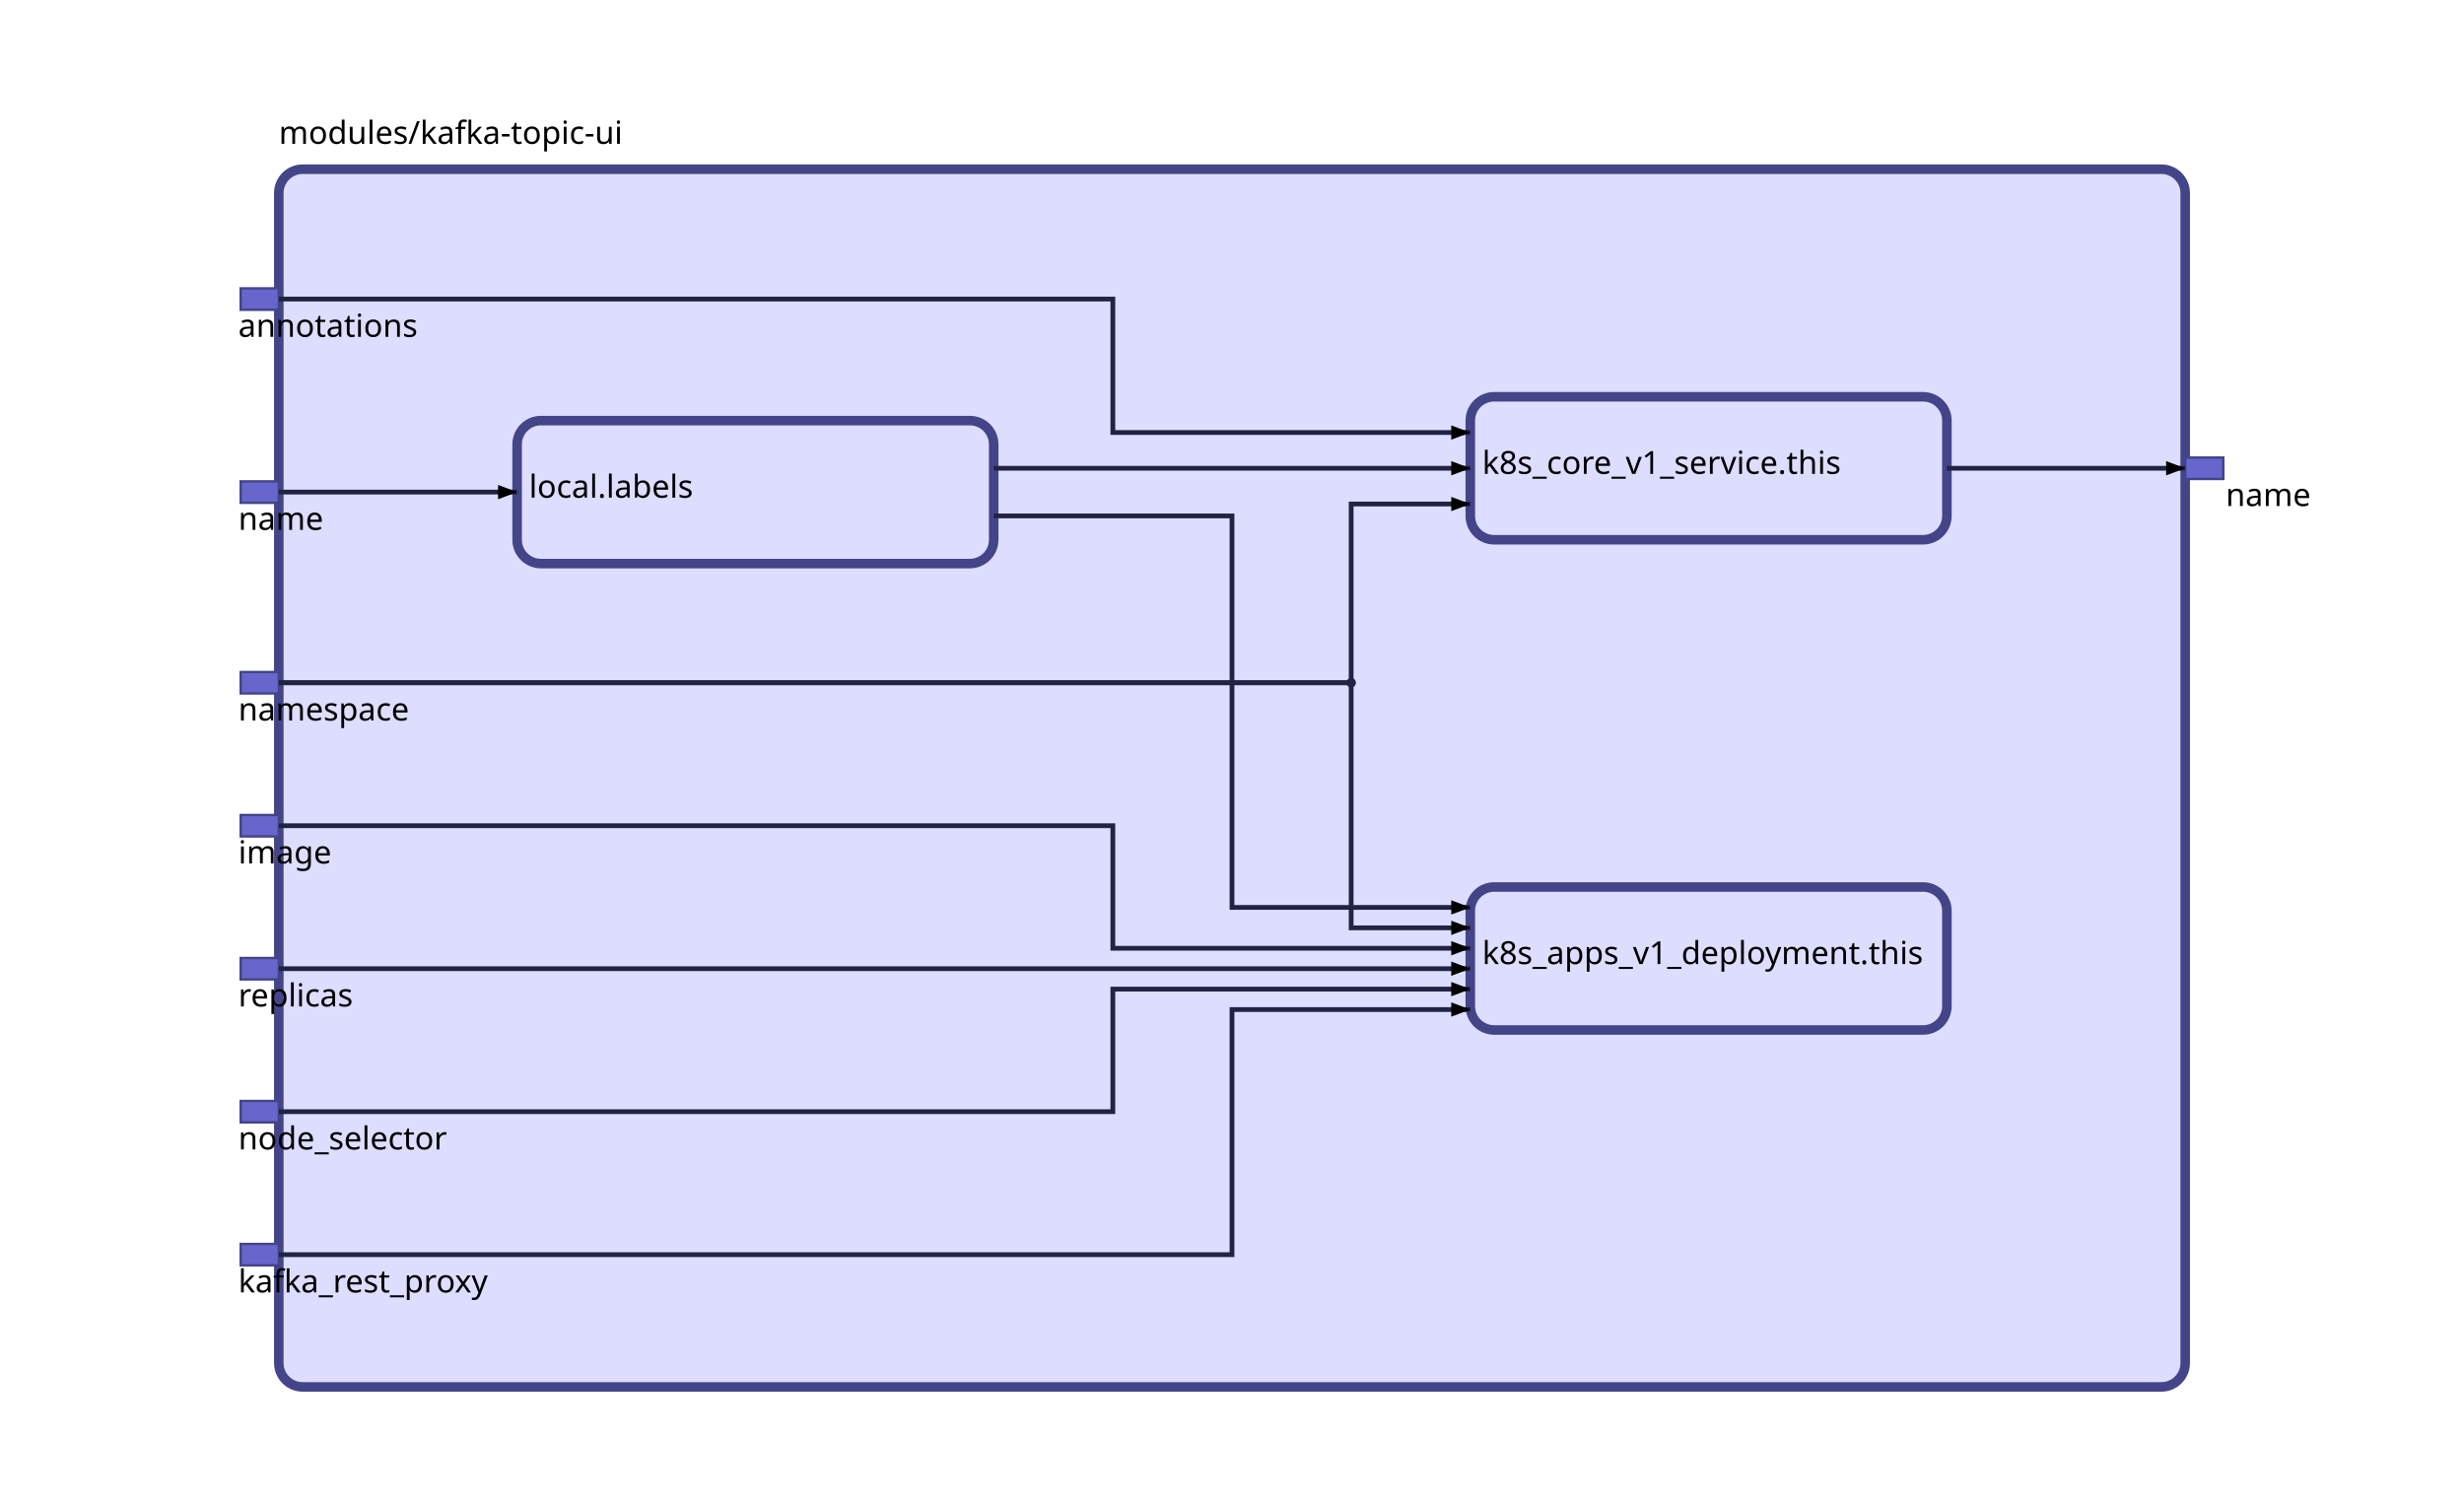
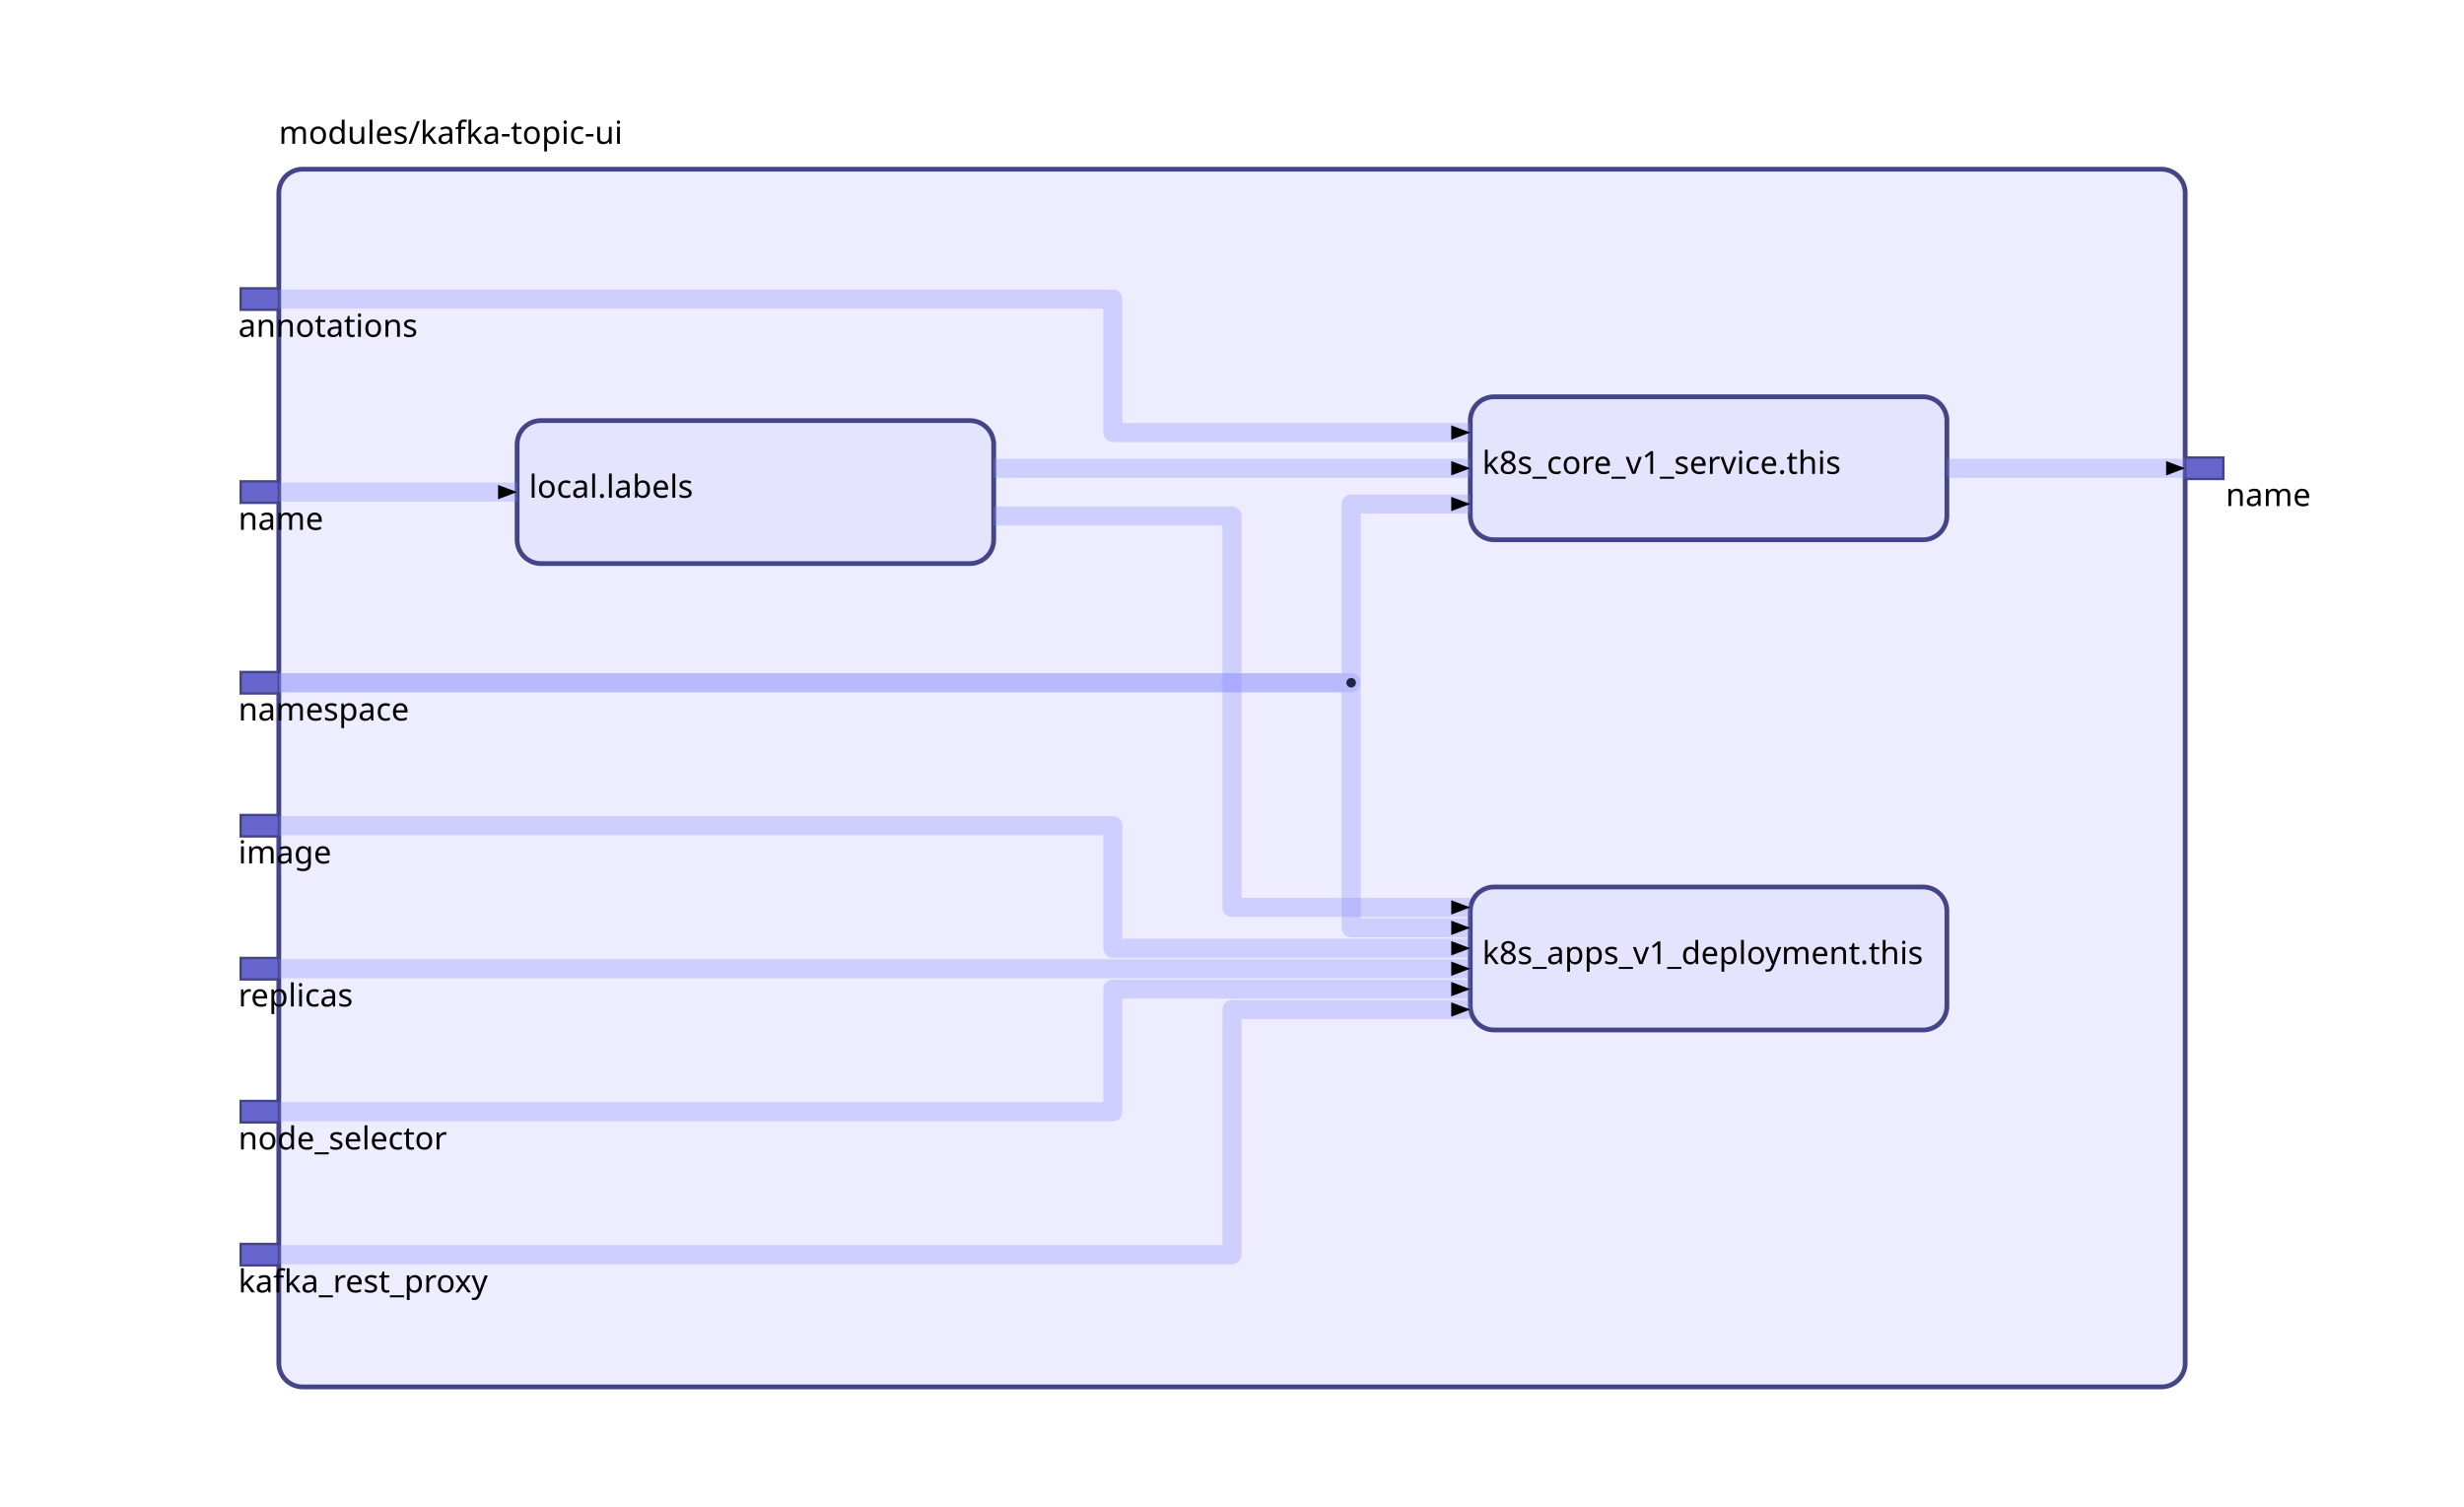
<svg xmlns="http://www.w3.org/2000/svg" id="sprotty_1" class="sprotty-graph sprotty" tabindex="1002" viewBox="0 0 1034 632">
-   <style>.elknode {
+   <style>
+ .elknode {
    stroke: #448;
-     stroke-width: 4;
+     stroke-width: 2;
    fill: #ddf;
+     fill-opacity: 0.5;
}

.elkport {
    stroke: #448;
    stroke-width: 1;
    fill: #66c;
}

.elkedge {
    fill: none;
-     stroke: #224;
-     stroke-width: 2;
-     pointer-events: stroke;
- }
- 
- .elkedge:hover {
    stroke: #88f;
    stroke-width: 8;
+     stroke-opacity: 0.3;
+     pointer-events: stroke;
+     stroke-linejoin: round;
+ }
+ 
+ .elkedge:hover {
+     stroke: #448;
+     stroke-width: 8;
+     stroke-opacity: 1;
    stroke-dasharray: 16px;
    stroke-dashoffset: 32px;
    animation: stroke 0.5s linear infinite;
}

@keyframes stroke {
    to {
        stroke-dashoffset: 0;
    }
}

.elkedge.arrow {
    fill: #336;
}

.elklabel {
    stroke-width: 0;
    stroke: #000;
    fill: #000;
    font-family: sans-serif;
    font-size: 10pt;
    dominant-baseline: hanging;
}

.elklabel:hover {
    font-size: 24pt;
}

.elkjunction {
    stroke: none;
    fill: #224;
}

.selected &gt; rect {
    stroke-width: 3;
}

.mouseover {
    stroke: #88f;
}
/*
 * Copyright (C) 2017 TypeFox and others.
 *
 * Licensed under the Apache License, Version 2.0 (the "License"); you may not use this file except in compliance with the License.
 * You may obtain a copy of the License at http://www.apache.org/licenses/LICENSE-2.0
 */

.sprotty {
    padding: 0px;
    font-family: "Helvetica Neue", Helvetica, Arial, sans-serif;
}

.sprotty-hidden {
    display: block;
    position: absolute;
    width: 0px;
    height: 0px;
}

.sprotty-popup {
    font-family: "Helvetica Neue", Helvetica, Arial, sans-serif;
    position: absolute;
    background: white;
    border-radius: 5px;
    border: 1px solid;
    max-width: 400px;
    min-width: 100px;
}

.sprotty-popup &gt; div {
    margin: 10px;
}

.sprotty-popup-closed {
    display: none;
}
</style>
  <g transform="scale(1) translate(0,0)">
    <g id="sprotty_3" transform="translate(117, 71)" opacity="1">
      <rect class="elknode" x="0" y="0" rx="10" width="800" height="511" />
      <g id="sprotty_5" transform="translate(500, 301.2143)" opacity="1">
        <rect class="elknode" x="0" y="0" rx="10" width="200" height="60" />
        <text id="sprotty_6" class="elklabel" transform="translate(5, 22) translate(0, 0)" opacity="1">k8s_apps_v1_deployment.this</text>
      </g>
      <g id="sprotty_7" transform="translate(500, 95.5)" opacity="1">
        <rect class="elknode" x="0" y="0" rx="10" width="200" height="60" />
        <text id="sprotty_8" class="elklabel" transform="translate(5, 22) translate(0, 0)" opacity="1">k8s_core_v1_service.this</text>
      </g>
      <g id="sprotty_9" transform="translate(100, 105.5)" opacity="1">
        <rect class="elknode" x="0" y="0" rx="10" width="200" height="60" />
        <text id="sprotty_10" class="elklabel" transform="translate(5, 22) translate(0, 0)" opacity="1">local.labels</text>
      </g>
      <g id="sprotty_12" transform="translate(-16, 271)" opacity="1">
        <rect class="elkport" x="0" y="0" width="16" height="9" />
        <text id="sprotty_13" class="elklabel" transform="translate(-1, 10) translate(0, 0)" opacity="1">image</text>
      </g>
      <g id="sprotty_15" transform="translate(-16, 451)" opacity="1">
        <rect class="elkport" x="0" y="0" width="16" height="9" />
        <text id="sprotty_16" class="elklabel" transform="translate(-1, 10) translate(0, 0)" opacity="1">kafka_rest_proxy</text>
      </g>
      <g id="sprotty_18" transform="translate(-16, 211)" opacity="1">
        <rect class="elkport" x="0" y="0" width="16" height="9" />
        <text id="sprotty_19" class="elklabel" transform="translate(-1, 10) translate(0, 0)" opacity="1">namespace</text>
      </g>
      <g id="sprotty_21" transform="translate(-16, 391)" opacity="1">
        <rect class="elkport" x="0" y="0" width="16" height="9" />
        <text id="sprotty_22" class="elklabel" transform="translate(-1, 10) translate(0, 0)" opacity="1">node_selector</text>
      </g>
      <g id="sprotty_24" transform="translate(-16, 331)" opacity="1">
        <rect class="elkport" x="0" y="0" width="16" height="9" />
        <text id="sprotty_25" class="elklabel" transform="translate(-1, 10) translate(0, 0)" opacity="1">replicas</text>
      </g>
      <g id="sprotty_28" transform="translate(-16, 50)" opacity="1">
        <rect class="elkport" x="0" y="0" width="16" height="9" />
        <text id="sprotty_29" class="elklabel" transform="translate(-1, 10) translate(0, 0)" opacity="1">annotations</text>
      </g>
      <g id="sprotty_32" transform="translate(-16, 131)" opacity="1">
        <rect class="elkport" x="0" y="0" width="16" height="9" />
        <text id="sprotty_33" class="elklabel" transform="translate(-1, 10) translate(0, 0)" opacity="1">name</text>
      </g>
      <g id="sprotty_35" transform="translate(800, 121)" opacity="1">
        <rect class="elkport" x="0" y="0" width="16" height="9" />
        <text id="sprotty_36" class="elklabel" transform="translate(17, 10) translate(0, 0)" opacity="1">name</text>
      </g>
      <text id="sprotty_4" class="elklabel" transform="translate(0, -21) translate(0, 0)" opacity="1">modules/kafka-topic-ui</text>
      <g id="sprotty_11" class="sprotty-edge" opacity="1">
        <path class="elkedge" d="M 300,145.5 L 400,145.5 L 400,309.786 L 500,309.786" />
        <path class="edge arrow" d="M 0,0 L 8,-3 L 8,3 Z" transform="rotate(180 500 309.7857) translate(500 309.7857)" />
      </g>
      <g id="sprotty_14" class="sprotty-edge" opacity="1">
        <path class="elkedge" d="M 0,275.5 L 350,275.5 L 350,326.929 L 500,326.929" />
        <path class="edge arrow" d="M 0,0 L 8,-3 L 8,3 Z" transform="rotate(180 500 326.9286) translate(500 326.9286)" />
      </g>
      <g id="sprotty_17" class="sprotty-edge" opacity="1">
        <path class="elkedge" d="M 0,455.5 L 400,455.5 L 400,352.643 L 500,352.643" />
        <path class="edge arrow" d="M 0,0 L 8,-3 L 8,3 Z" transform="rotate(180 500 352.6429) translate(500 352.6429)" />
      </g>
      <g id="sprotty_20" class="sprotty-edge" opacity="1">
        <path class="elkedge" d="M 0,215.5 L 450,215.5 L 450,318.357 L 500,318.357" />
        <path class="edge arrow" d="M 0,0 L 8,-3 L 8,3 Z" transform="rotate(180 500 318.3571) translate(500 318.3571)" />
      </g>
      <g id="sprotty_23" class="sprotty-edge" opacity="1">
        <path class="elkedge" d="M 0,395.5 L 350,395.5 L 350,344.071 L 500,344.071" />
        <path class="edge arrow" d="M 0,0 L 8,-3 L 8,3 Z" transform="rotate(180 500 344.0714) translate(500 344.0714)" />
      </g>
      <g id="sprotty_26" class="sprotty-edge" opacity="1">
        <path class="elkedge" d="M 0,335.5 L 500,335.5" />
        <path class="edge arrow" d="M 0,0 L 8,-3 L 8,3 Z" transform="rotate(180 500 335.5) translate(500 335.5)" />
      </g>
      <g id="sprotty_27" class="sprotty-edge" opacity="1">
        <path class="elkedge" d="M 300,125.5 L 500,125.5" />
        <path class="edge arrow" d="M 0,0 L 8,-3 L 8,3 Z" transform="rotate(180 500 125.5) translate(500 125.5)" />
      </g>
      <g id="sprotty_30" class="sprotty-edge" opacity="1">
        <path class="elkedge" d="M 0,54.5 L 350,54.5 L 350,110.5 L 500,110.5" />
        <path class="edge arrow" d="M 0,0 L 8,-3 L 8,3 Z" transform="rotate(180 500 110.5) translate(500 110.5)" />
      </g>
      <g id="sprotty_31" class="sprotty-edge" opacity="1">
        <path class="elkedge" d="M 0,215.5 L 450,215.5 L 450,140.5 L 500,140.5" />
        <path class="edge arrow" d="M 0,0 L 8,-3 L 8,3 Z" transform="rotate(180 500 140.5) translate(500 140.5)" />
        <g id="sprotty_31_j0" transform="translate(450, 215.5)" opacity="1">
          <circle class="elkjunction" r="2" />
        </g>
      </g>
      <g id="sprotty_34" class="sprotty-edge" opacity="1">
        <path class="elkedge" d="M 0,135.5 L 100,135.5" />
        <path class="edge arrow" d="M 0,0 L 8,-3 L 8,3 Z" transform="rotate(180 100 135.5) translate(100 135.5)" />
      </g>
      <g id="sprotty_37" class="sprotty-edge" opacity="1">
        <path class="elkedge" d="M 700,125.5 L 800,125.5" />
        <path class="edge arrow" d="M 0,0 L 8,-3 L 8,3 Z" transform="rotate(180 800 125.5) translate(800 125.5)" />
      </g>
    </g>
  </g>
</svg>
